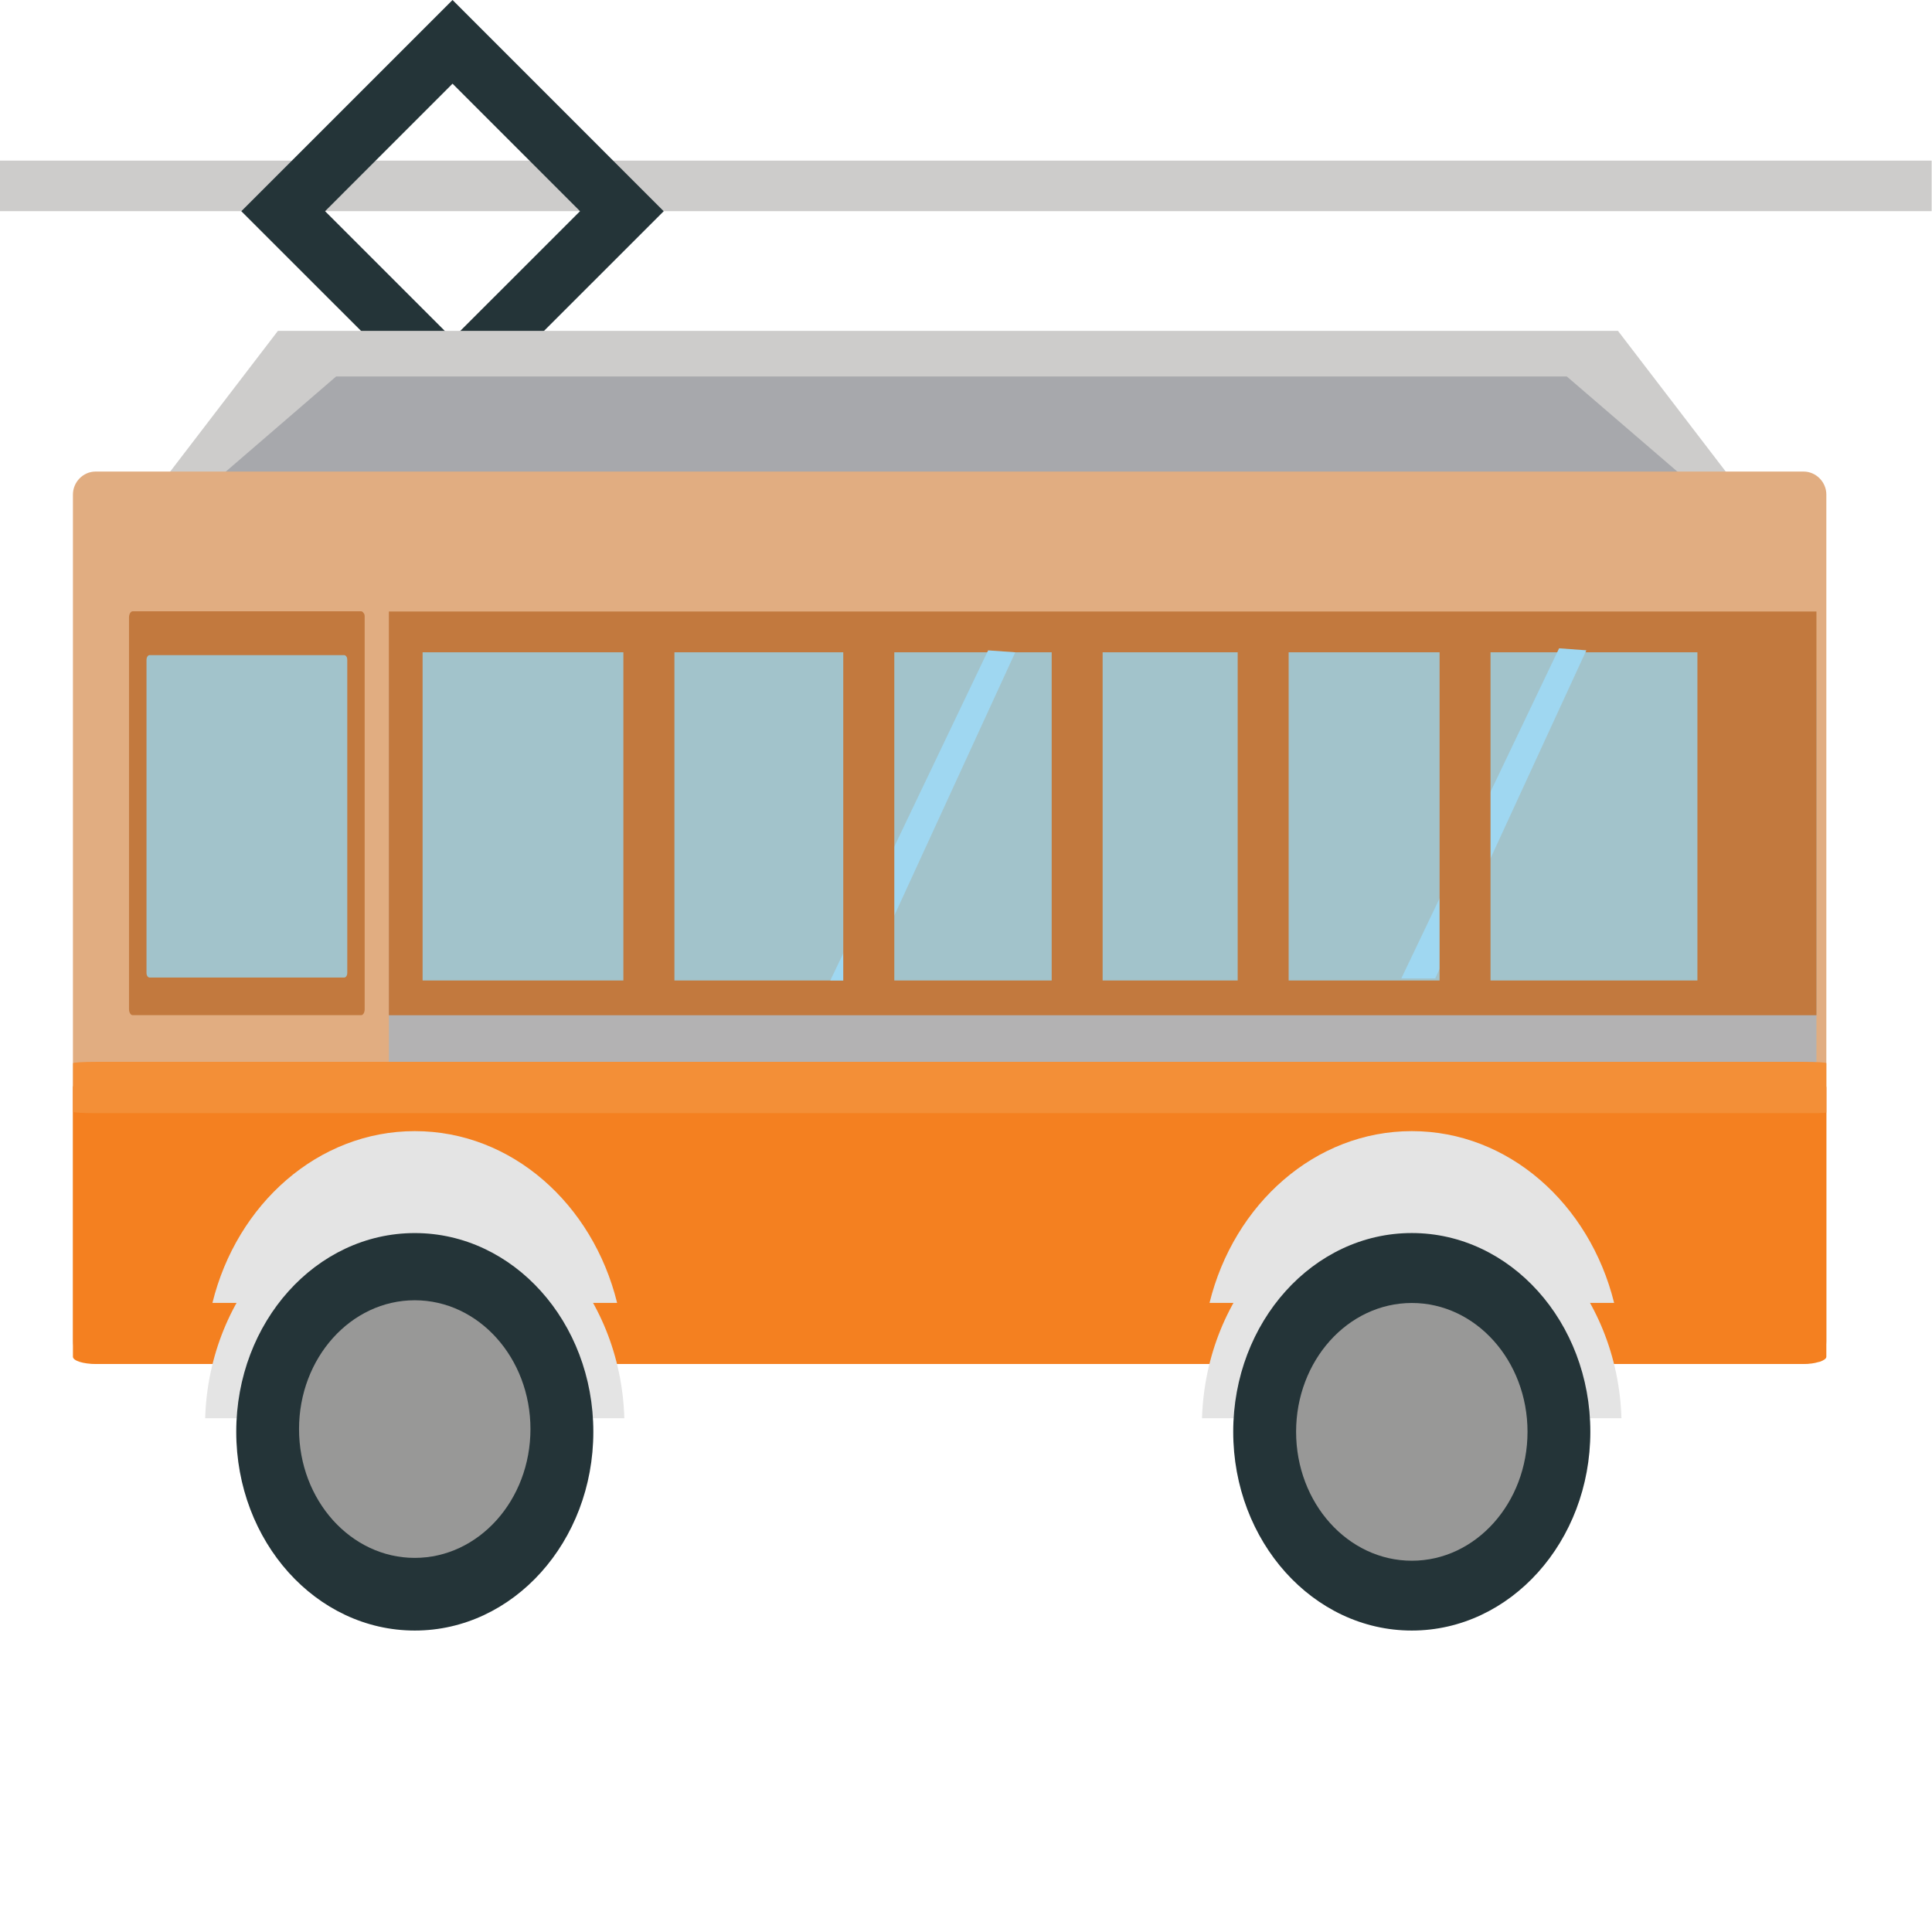
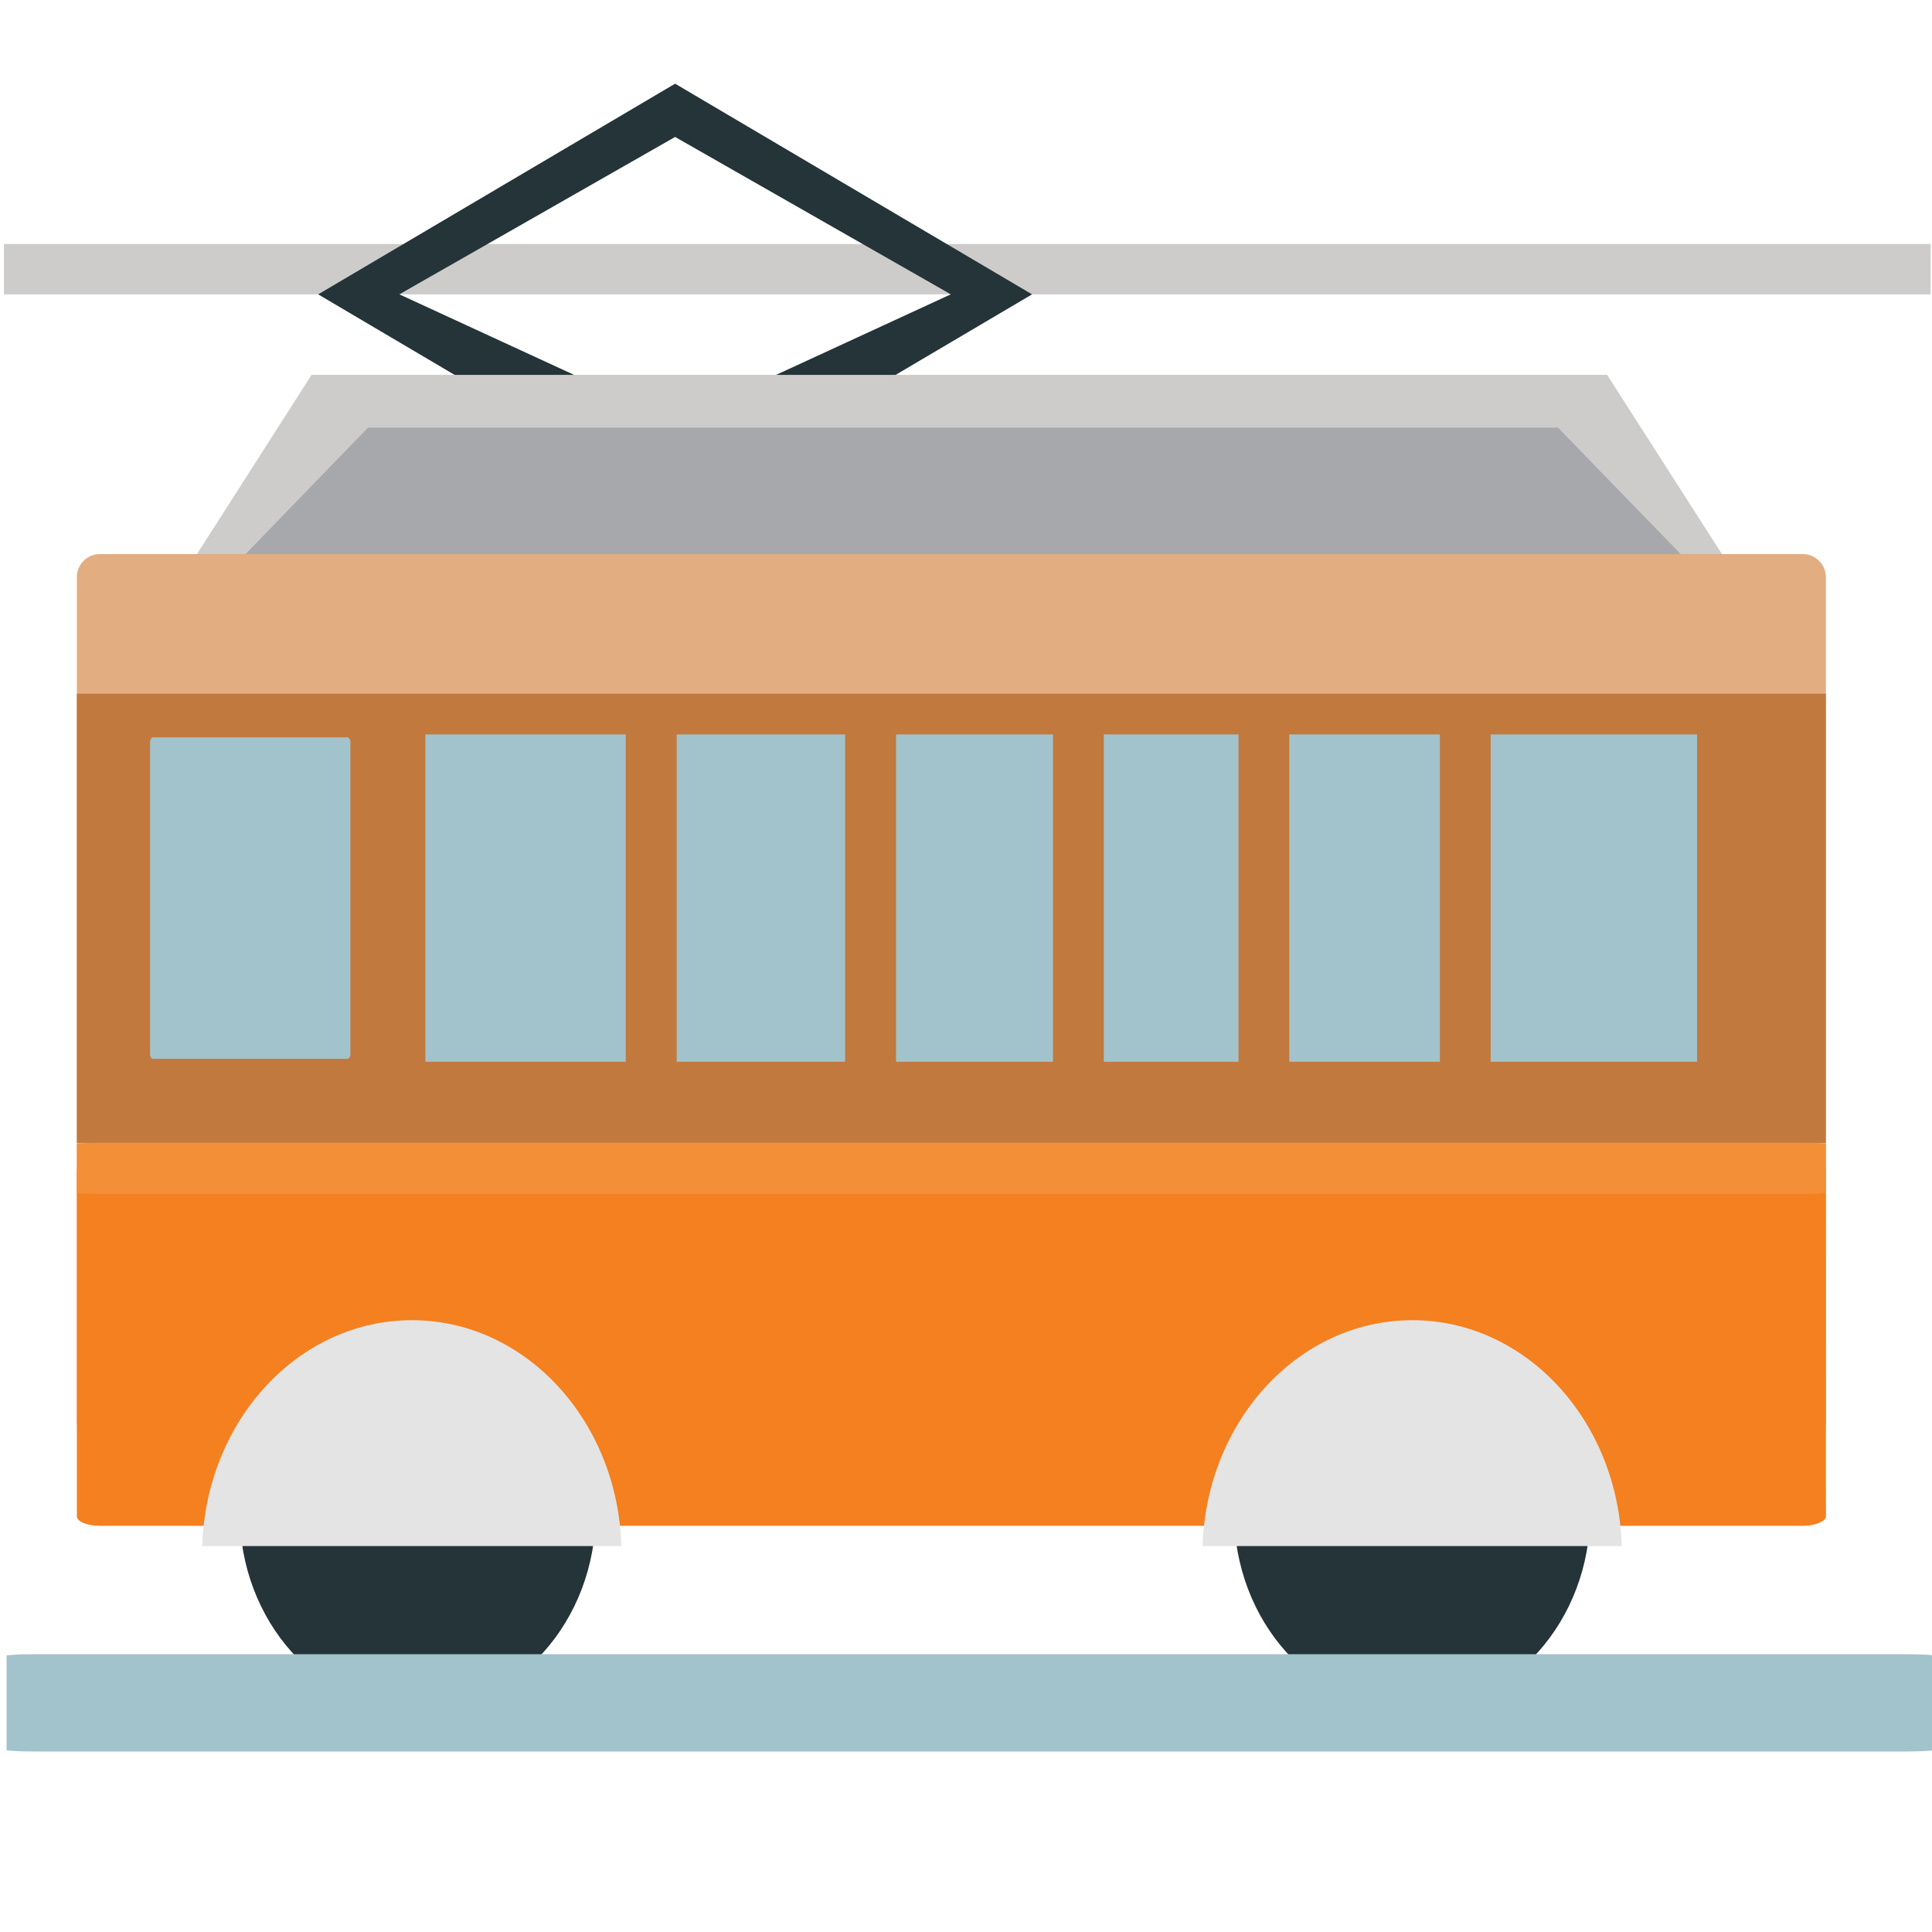
- <svg xmlns="http://www.w3.org/2000/svg" viewBox="0 0 64 64" enable-background="new 0 0 64 64">
-   <path fill="#cdcccb" d="M 0,5.321 H63.988 V6.995 H0 z" />
-   <path fill="#243438" d="m14.991 0l-6.997 6.997 6.997 6.994 6.995-6.994-6.995-6.997m0 11.218l-4.222-4.222 4.222-4.224 4.223 4.224-4.223 4.222" />
-   <path fill="#cdcccb" d="m59.786 19.04h-56.766l6.187-8.08h44.39z" />
-   <path fill="#a7a8ac" d="m57.6 17.373h-52.15l5.686-4.903h40.765z" />
-   <path fill="#e1ad81" d="m60.5 16.383c0-.416-.343-.762-.753-.762-18.863 0-37.714 0-56.58 0-.412 0-.751.346-.751.762 0 9.348 0 18.697 0 28.04 0 .414.34.758.751.758 18.862 0 37.713 0 56.58 0 .207 0 .363-.076.48-.188.015-.001.034-.023.046-.037.016-.018.027-.031.039-.049.109-.119.188-.275.188-.484 0-9.347 0-18.697 0-28.04" />
-   <path fill="#f48020" d="m60.5 36.02c0-.133-.343-.246-.753-.246-18.859 0-37.714 0-56.58 0-.41 0-.751.113-.751.246 0 2.975 0 5.95 0 8.924 0 .131.342.24.751.24 18.862 0 37.717 0 56.58 0 .203 0 .363-.025.477-.061 0 0 .034-.006.054-.012.016-.004.027-.008.027-.008.117-.047.195-.096.195-.16 0-2.973 0-5.949 0-8.923" />
-   <path fill="#b3b2b3" d="m12.882 22.532h47.29v13.374h-47.29z" />
-   <path fill="#c2793e" d="m12.882 20.257h47.29v13.374h-47.29z" />
-   <path fill="#a2c3cb" d="m13.999 21.608h42.23v10.872h-42.23z" />
-   <g fill="#e4e4e4">
-     <path d="m20.682 46.981c-.121-4.155-3.178-7.483-6.939-7.483-3.763 0-6.82 3.328-6.947 7.483h13.886" />
-     <path d="m20.443 43.16c-.808-3.279-3.494-5.69-6.701-5.69-3.202 0-5.897 2.411-6.705 5.69h13.406" />
-     <path d="m53.713 46.981c-.129-4.155-3.187-7.483-6.943-7.483-3.765 0-6.823 3.328-6.952 7.483h13.895" />
-     <path d="m53.47 43.16c-.812-3.279-3.499-5.69-6.701-5.69s-5.894 2.411-6.702 5.69h13.403" />
+ <svg xmlns="http://www.w3.org/2000/svg" version="1.1" id="Layer_1" x="0px" y="0px" width="64px" height="64px" viewBox="0 0 64 64" enable-background="new 0 0 64 64" xml:space="preserve">
+   <defs id="defs3196" />
+   <path id="path42669_1_" fill="#243438" d="M19.735,50.083c0,3.629-2.642,6.567-5.896,6.567  c-3.264,0-5.9-2.938-5.9-6.567c0-3.625,2.638-6.563,5.9-6.563C17.094,43.518,19.735,46.458,19.735,50.083z" />
+   <ellipse id="ellipse42671_1_" fill="#243438" cx="46.779" cy="50.083" rx="5.9" ry="6.567">
+ </ellipse>
+   <path id="path42673_1_" fill="#A2C3CB" d="M1.159,58.021c12.621,0,25.24,0,37.862,0  c8.025,0,16.06,0,24.082,0c0.519,0,0.939-0.022,0.939-0.051c0-0.658,0-1.324,0-1.986c0-0.379,0-0.756,0-1.139  c0-0.027-0.424-0.047-0.939-0.047c-12.617,0-25.235,0-37.859,0c-8.033,0-16.058,0-24.084,0c-0.281,0-0.494,0.004-0.642,0.012  l-0.02,0.004c-0.014,0-0.018,0-0.018,0c-0.16,0.009-0.263,0.021-0.263,0.031c0,0.662,0,1.324,0,1.986c0,0.383,0,0.76,0,1.139  C0.219,57.999,0.647,58.021,1.159,58.021z" />
+   <g id="g42675_1_">
+     <rect id="rect42677_1_" x="0.131" y="8.083" fill="#CDCCCB" width="63.824" height="1.668" />
  </g>
-   <path fill="#243438" d="m19.655 47.43c0 3.638-2.649 6.584-5.914 6.584-3.271 0-5.915-2.946-5.915-6.584 0-3.637 2.644-6.583 5.915-6.583 3.265 0 5.914 2.946 5.914 6.583" />
-   <ellipse fill="#989897" cx="13.739" cy="47.34" rx="3.833" ry="4.267" />
-   <ellipse fill="#243438" cx="46.767" cy="47.43" rx="5.915" ry="6.584" />
-   <path fill="#989897" d="m50.601 47.43c0 2.358-1.715 4.271-3.831 4.271-2.121 0-3.835-1.912-3.835-4.271 0-2.355 1.714-4.267 3.835-4.267 2.116 0 3.831 1.911 3.831 4.267" />
-   <g fill="#9fd7f1">
-     <path d="m28.637 32.48h-1.133l5.229-10.936.899.064z" />
-     <path d="m47.543 32.412h-1.123l5.227-10.936.903.066z" />
-   </g>
-   <g fill="#c2793e">
-     <path d="m20.65 21.1h1.691v11.886h-1.691z" />
-     <path d="m27.934 21h1.691v11.884h-1.691z" />
-     <path d="m34.839 21.1h1.687v11.886h-1.687z" />
-     <path d="m41 21h1.688v11.884h-1.688z" />
-     <path d="m47.688 21.1h1.687v11.886h-1.687z" />
-     <path d="m4.274 20.458c0 2.648 0 5.286 0 7.936 0 1.68 0 3.361 0 5.04 0 .104.055.195.119.195 1.601 0 3.206 0 4.813 0 .917 0 1.839 0 2.757 0 .068 0 .117-.092.117-.195 0-2.644 0-5.29 0-7.932 0-1.685 0-3.361 0-5.05 0-.059-.001-.105-.029-.137h-.004l-.002-.006c-.02-.031-.049-.059-.082-.059-1.607 0-3.21 0-4.817 0-.922 0-1.836 0-2.753 0-.064 0-.119.093-.119.202" />
-   </g>
-   <path fill="#a2c3cb" d="m4.853 21.864c0 2.111 0 4.22 0 6.334 0 1.344 0 2.685 0 4.03 0 .082.043.154.102.154 1.363 0 2.731 0 4.103 0 .779 0 1.564 0 2.345 0 .058 0 .101-.072.101-.154 0-2.114 0-4.225 0-6.336 0-1.344 0-2.681 0-4.03 0-.044-.008-.083-.027-.109h-.002v-.004c-.018-.025-.043-.047-.072-.047-1.369 0-2.736 0-4.103 0-.783 0-1.566 0-2.345 0-.059 0-.102.077-.102.161" />
-   <path fill="#f38f37" d="m60.5 35.22c0-.025-.343-.045-.753-.045-18.855 0-37.714 0-56.57 0-.41 0-.757.02-.757.045 0 .536 0 1.075 0 1.612 0 .023.348.043.757.043 18.856 0 37.715 0 56.57 0 .203 0 .363-.002.48-.001.015 0 .034 0 .046-.002.016-.002.031-.002.031-.002.117-.001.195-.016.195-.016 0-.55 0-1.089 0-1.625" />
+   <path id="path42679_1_" fill="#243438" d="M22.364,2.772L10.54,9.751l11.824,6.979l11.824-6.979  L22.364,2.772z M22.364,13.961L13.229,9.75l9.135-5.213l9.132,5.213L22.364,13.961z" />
+   <polygon id="polygon42681_1_" fill="#CDCCCB" points="4.342,21.769 10.321,12.418 53.238,12.418 59.229,21.769 " />
+   <polygon id="polygon42683_1_" fill="#A7A8AC" points="6.698,19.836 12.192,14.165 51.609,14.165 57.113,19.836 " />
+   <path id="path42685_1_" fill="#E1AD81" d="M60.484,19.116c0-0.414-0.342-0.76-0.754-0.76  c-18.813,0-37.62,0-56.434,0c-0.411,0-0.75,0.346-0.75,0.76c0,9.323,0,18.649,0,27.975c0,0.412,0.339,0.757,0.75,0.757  c18.813,0,37.619,0,56.434,0c0.209,0,0.36-0.076,0.479-0.188c0.02-0.011,0.035-0.021,0.035-0.021  c0.025-0.031,0.041-0.046,0.053-0.064c0.105-0.117,0.188-0.273,0.188-0.48C60.484,37.766,60.484,28.439,60.484,19.116z" />
+   <path id="path42687_3_" fill="#F48020" d="M60.484,38.773c0-0.168-0.342-0.314-0.754-0.314  c-18.812,0-37.62,0-56.434,0c-0.408,0-0.75,0.146-0.75,0.314c0,3.819,0,7.644,0,11.459c0,0.17,0.342,0.312,0.75,0.312  c18.813,0,37.623,0,56.434,0c0.207,0,0.36-0.033,0.479-0.078c0,0,0.031-0.008,0.053-0.018c0.016-0.007,0.029-0.011,0.037-0.021  c0.105-0.047,0.188-0.111,0.188-0.195C60.484,46.417,60.484,42.594,60.484,38.773z" />
+   <rect id="rect42691_1_" x="2.546" y="22.98" fill="#C2793E" width="57.938" height="14.879" />
+   <rect id="rect42693_1_" x="14.092" y="24.329" fill="#A2C3CB" width="42.126" height="10.843" />
+   <rect id="rect42699_1_" x="20.729" y="23.821" fill="#C2793E" width="1.688" height="11.857" />
+   <rect id="rect42701_1_" x="27.995" y="23.724" fill="#C2793E" width="1.688" height="11.854" />
+   <rect id="rect42703_1_" x="34.881" y="23.821" fill="#C2793E" width="1.684" height="11.857" />
+   <rect id="rect42705_1_" x="41.027" y="23.724" fill="#C2793E" width="1.682" height="11.854" />
+   <rect id="rect42707_1_" x="47.699" y="23.821" fill="#C2793E" width="1.682" height="11.857" />
+   <path id="path42711_1_" fill="#A2C3CB" d="M4.971,24.583c0,2.104,0,4.208,0,6.317  c0,1.341,0,2.679,0,4.021c0,0.082,0.045,0.154,0.102,0.154c1.359,0,2.726,0,4.093,0c0.776,0,1.56,0,2.339,0  c0.059,0,0.102-0.072,0.102-0.154c0-2.106,0-4.215,0-6.317c0-1.34,0-2.673,0-4.02c0-0.045-0.008-0.084-0.027-0.107h-0.002v-0.004  c-0.018-0.025-0.041-0.047-0.071-0.047c-1.364,0-2.728,0-4.093,0c-0.78,0-1.559,0-2.338,0C5.016,24.422,4.971,24.499,4.971,24.583z" />
+   <path id="path42713_1_" fill="#F38F37" d="M60.484,37.904c0-0.025-0.342-0.045-0.752-0.045  c-18.812,0-37.622,0-56.429,0c-0.408,0-0.756,0.02-0.756,0.045c0,0.535,0,1.072,0,1.606c0,0.023,0.348,0.044,0.756,0.044  c18.809,0,37.619,0,56.429,0c0.203,0,0.358-0.003,0.479-0.011c0.018,0,0.033,0,0.033,0c0.029-0.004,0.045-0.004,0.055-0.006  c0.105-0.011,0.188-0.017,0.188-0.027C60.484,38.977,60.484,38.439,60.484,37.904z" />
+   <path id="path4050_1_" fill="#E4E4E4" d="M20.584,51.215c-0.121-4.154-3.178-7.482-6.938-7.482c-3.763,0-6.82,3.328-6.947,7.482  H20.584z" />
+   <path id="path4050_2_" fill="#E4E4E4" d="M53.723,51.215c-0.121-4.154-3.178-7.482-6.938-7.482c-3.763,0-6.82,3.328-6.947,7.482  H53.723z" />
</svg>
